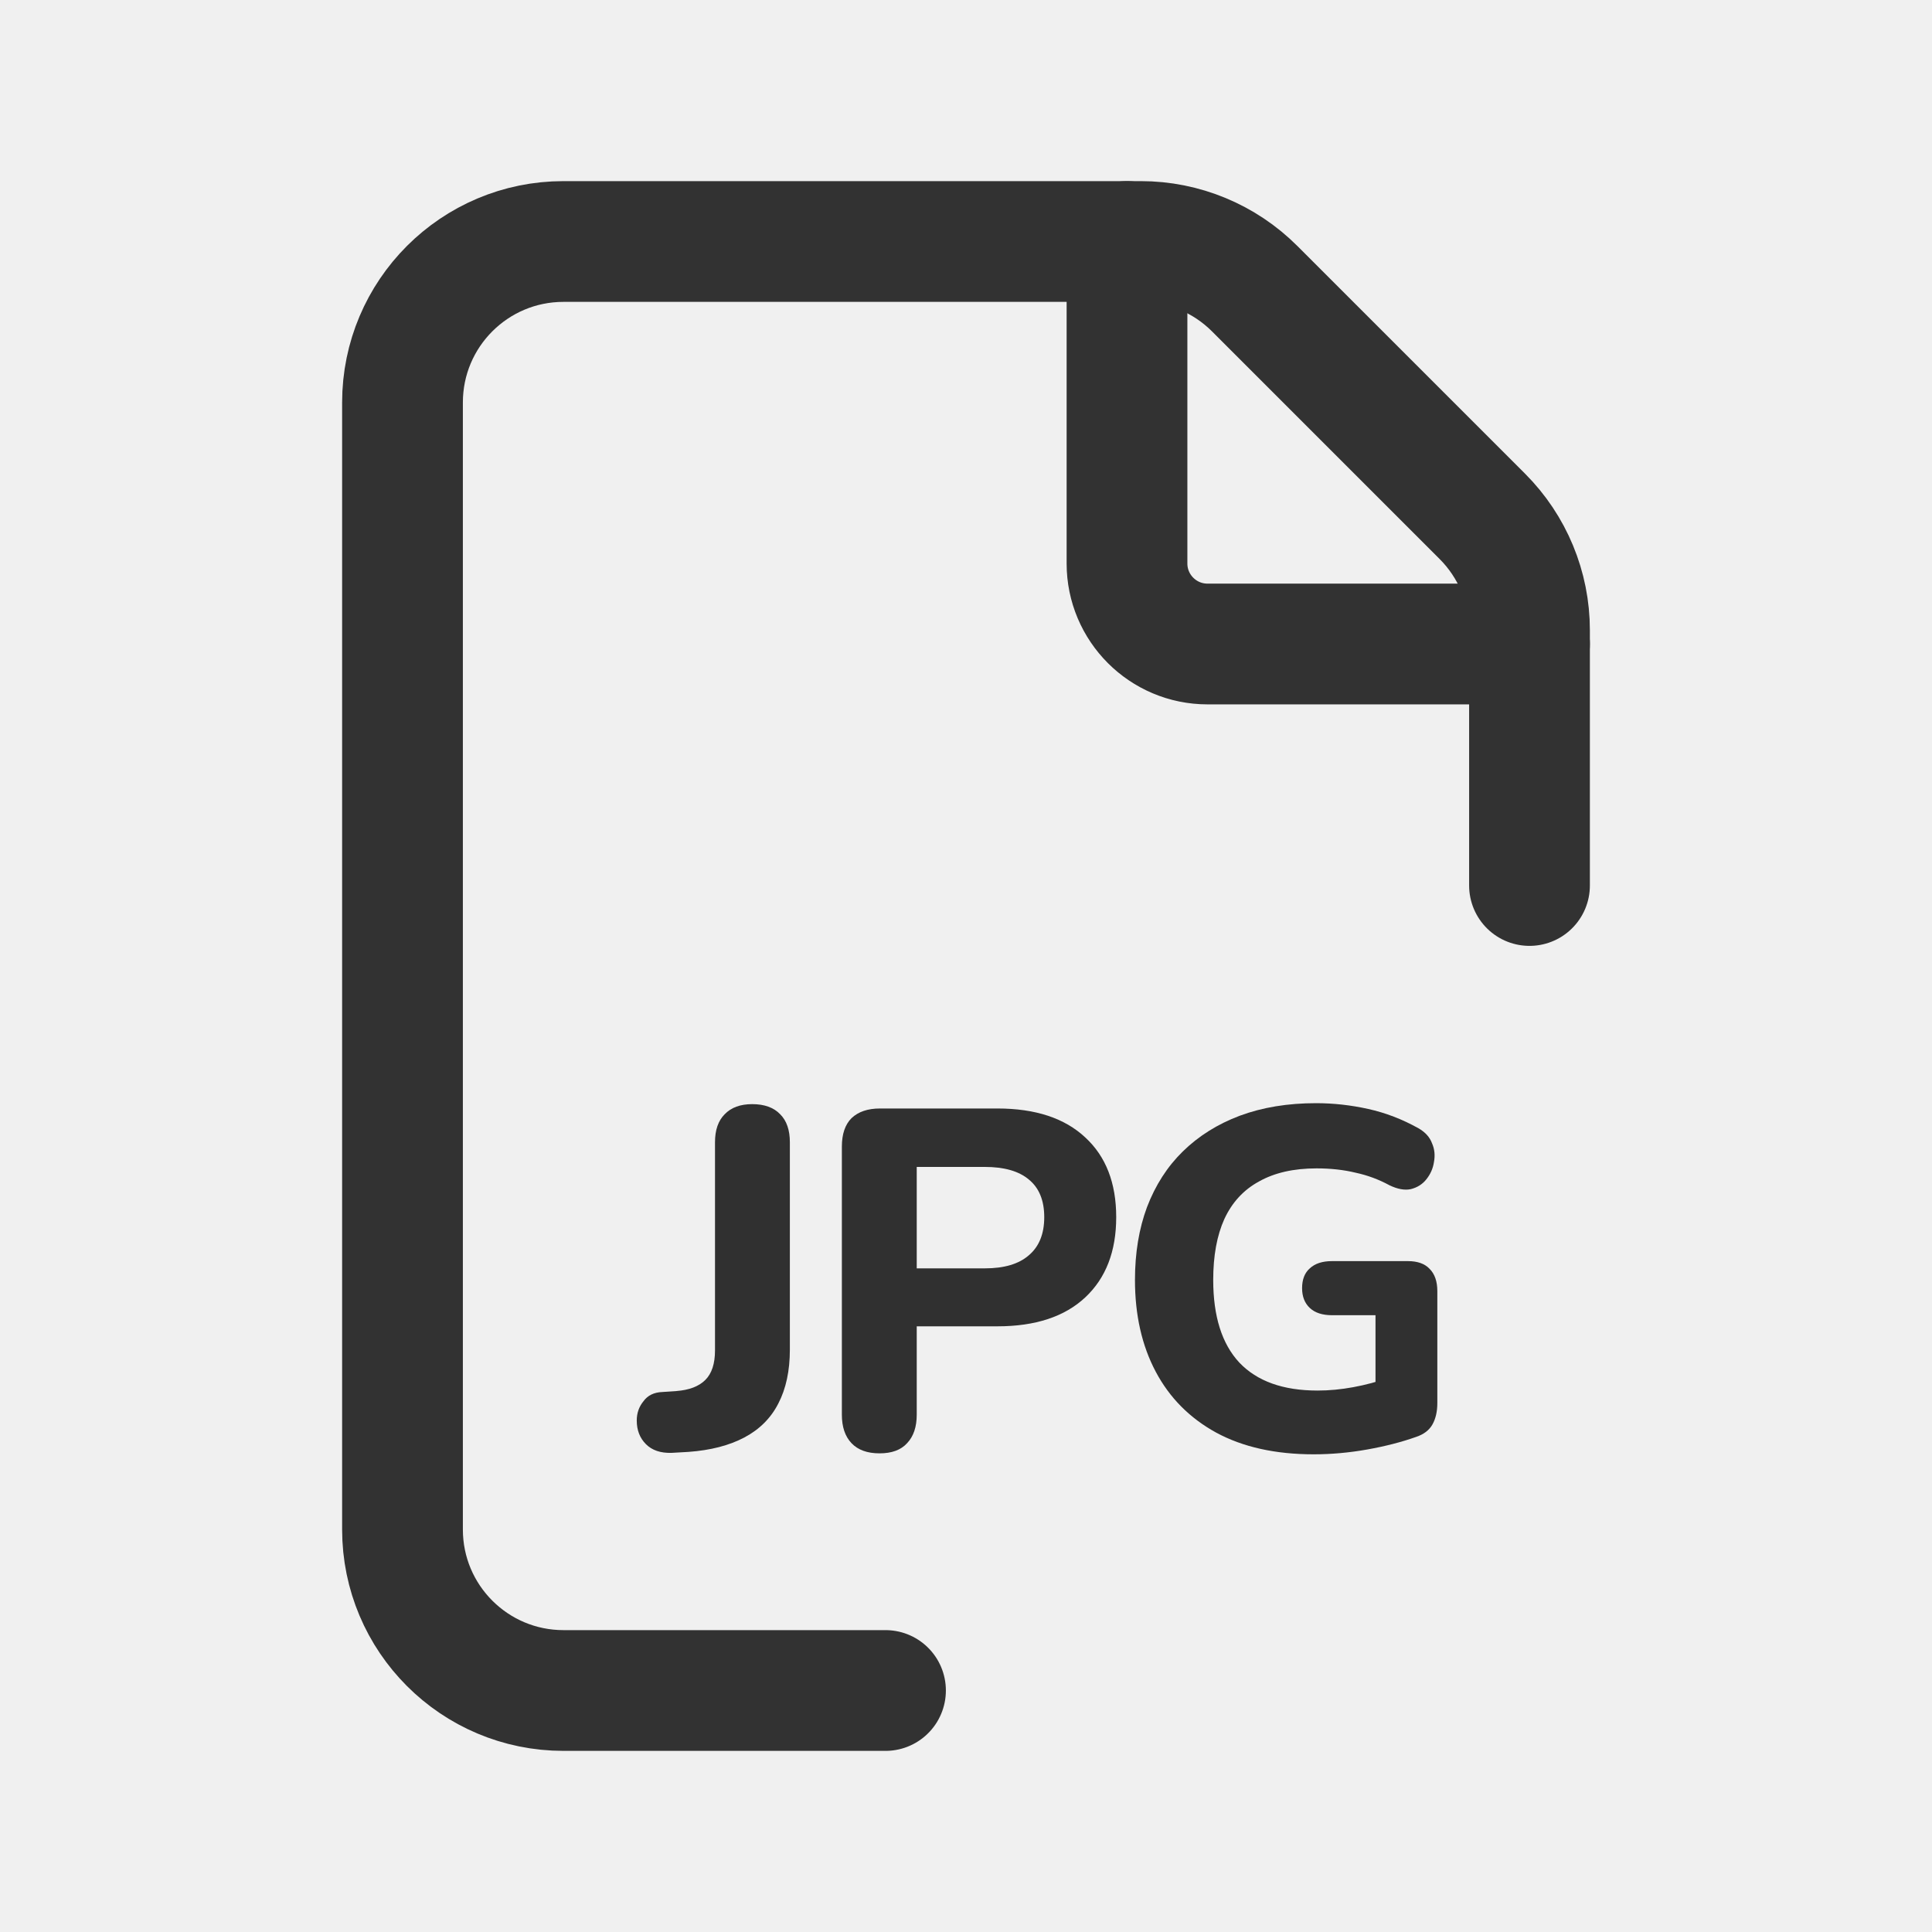
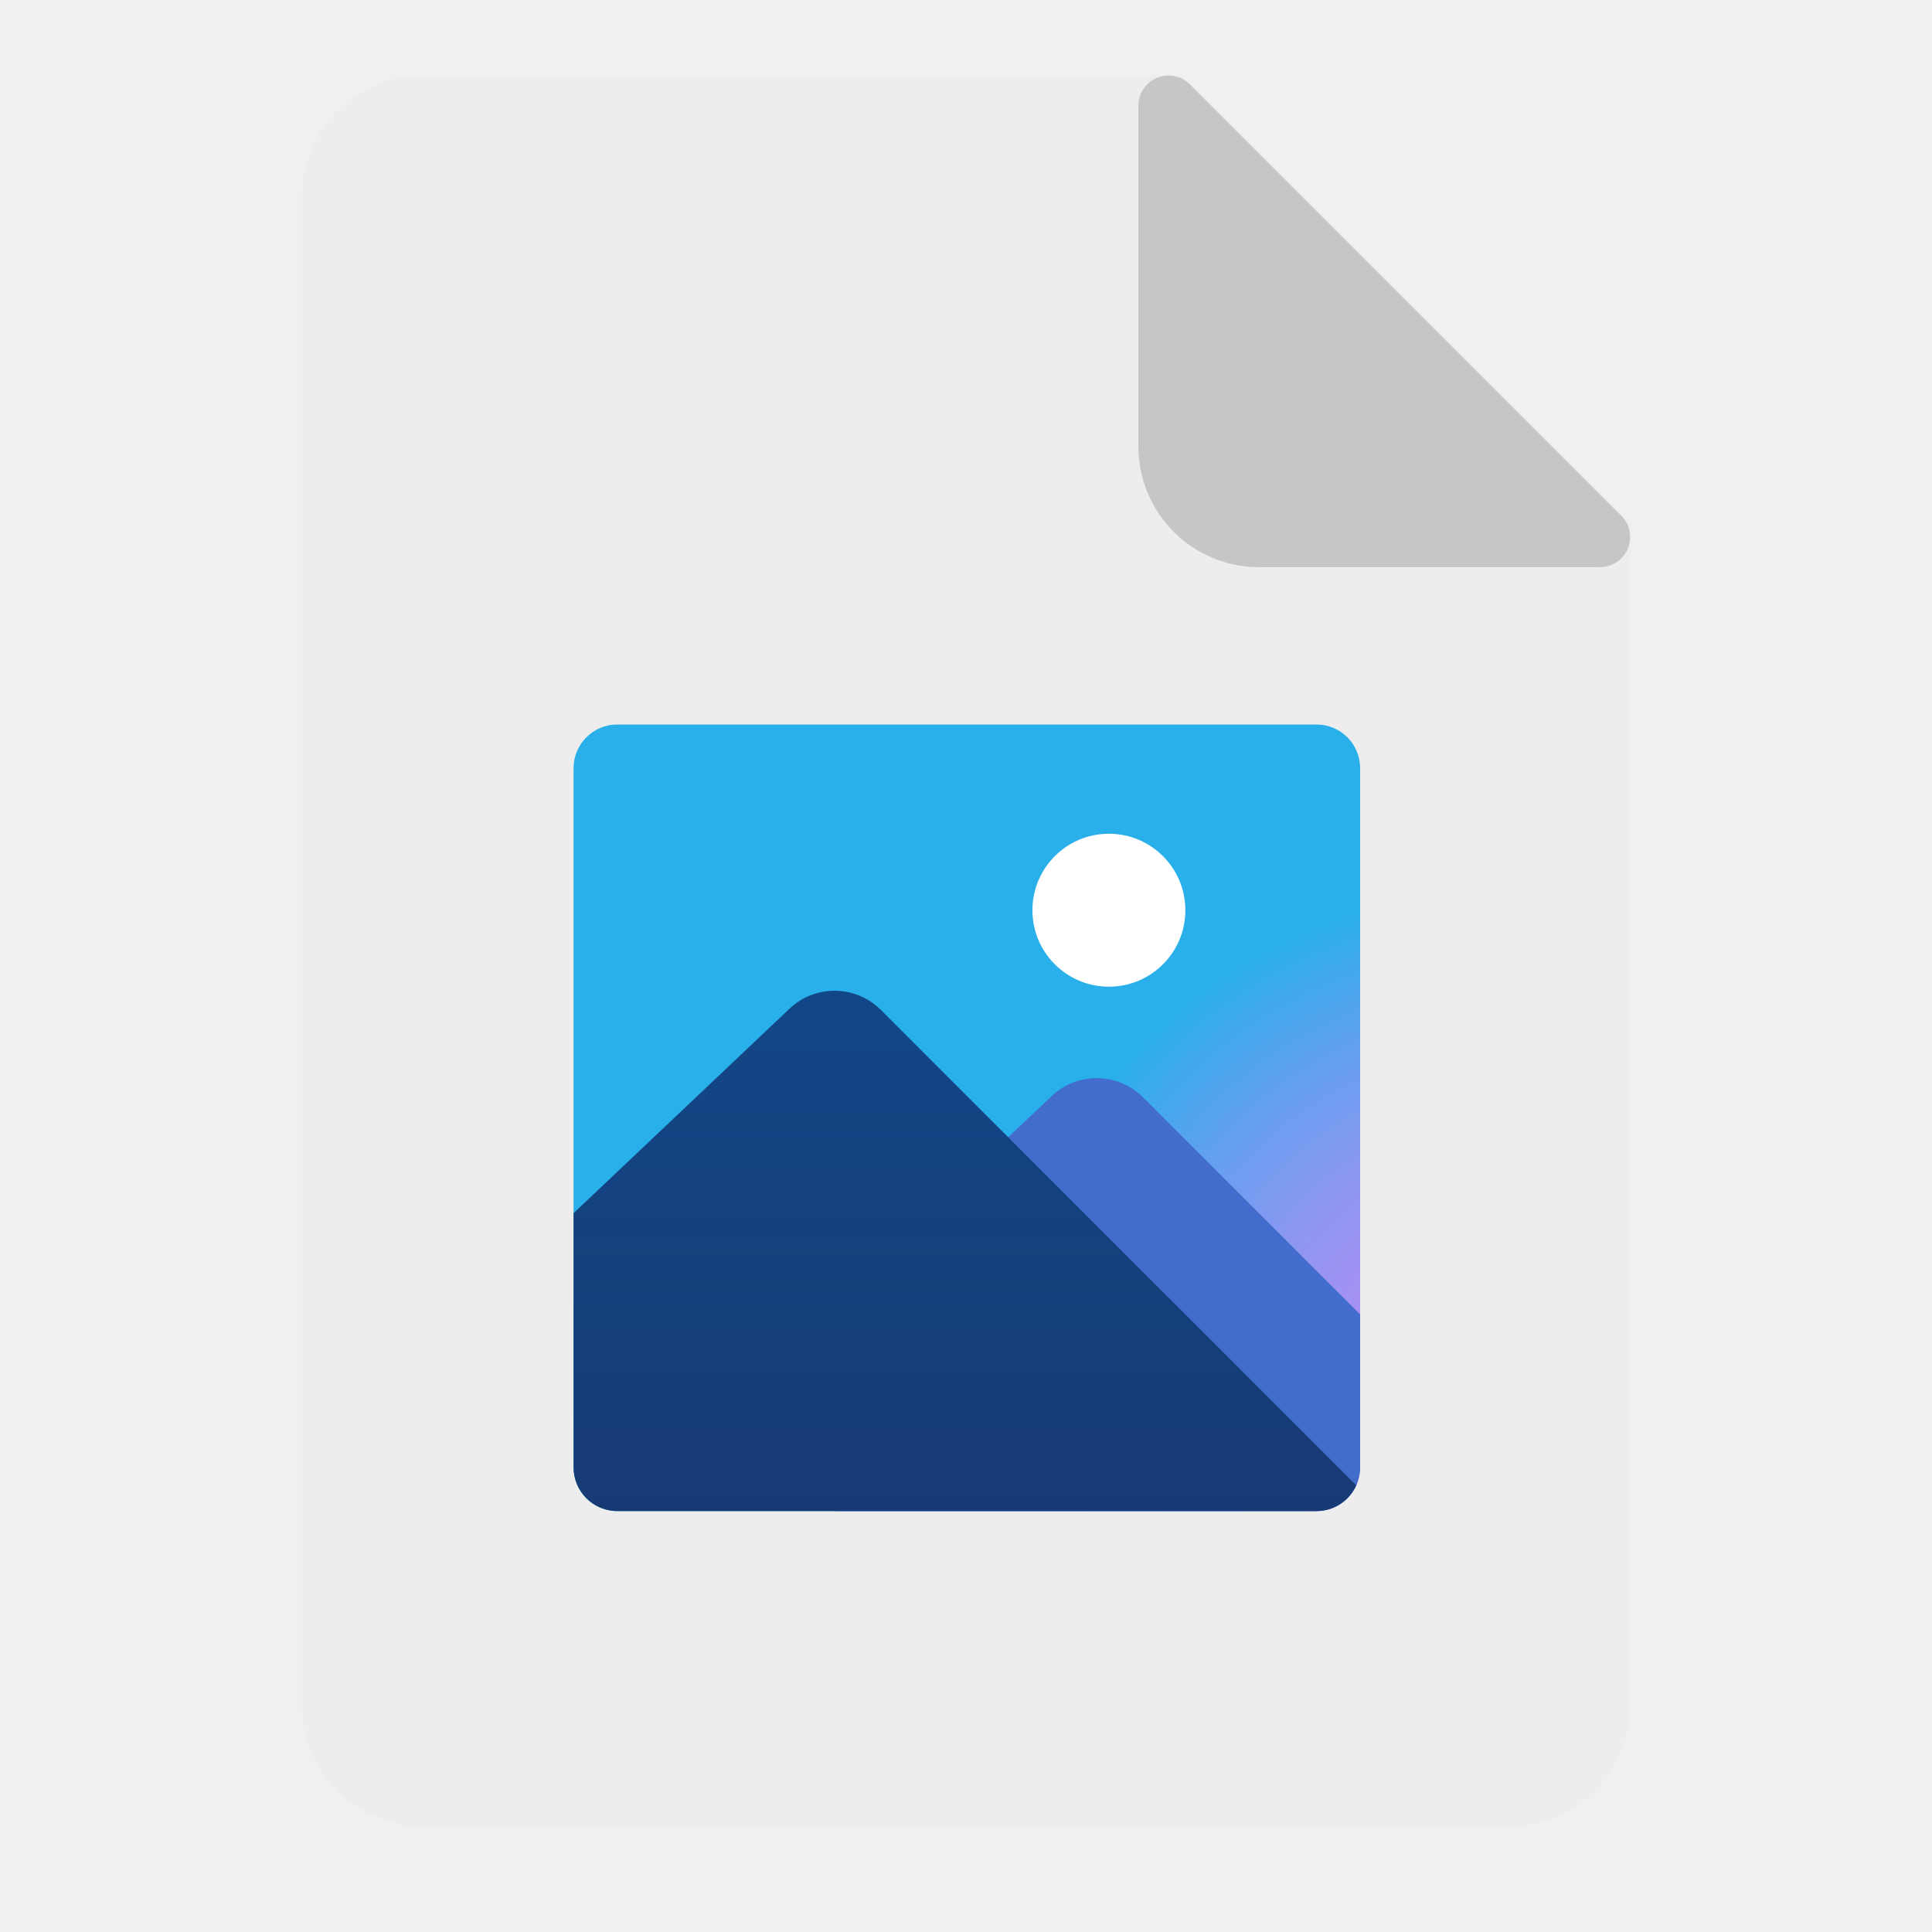
<svg xmlns="http://www.w3.org/2000/svg" width="24" height="24" viewBox="0 0 24 24" fill="none">
-   <g clip-path="url(#clip0_884_7186)">
-     <path d="M19 11V7.828C19 7.298 18.789 6.789 18.414 6.414L15.586 3.586C15.211 3.211 14.702 3 14.172 3H7C5.895 3 5 3.895 5 5V19C5 20.105 5.895 21 7 21H11" stroke="#323232" stroke-width="1.5" stroke-linecap="round" stroke-linejoin="round" />
-     <path d="M19 8H15C14.448 8 14 7.552 14 7V3" stroke="#323232" stroke-width="1.5" stroke-linecap="round" stroke-linejoin="round" />
-     <path d="M8.342 18.048C8.206 18.052 8.1 18.016 8.024 17.94C7.948 17.864 7.91 17.766 7.91 17.646C7.91 17.554 7.938 17.474 7.994 17.406C8.046 17.334 8.124 17.296 8.228 17.292L8.402 17.28C8.562 17.268 8.682 17.222 8.762 17.142C8.842 17.062 8.882 16.94 8.882 16.776V14.19C8.882 14.038 8.922 13.922 9.002 13.842C9.082 13.758 9.196 13.716 9.344 13.716C9.496 13.716 9.612 13.758 9.692 13.842C9.772 13.922 9.812 14.038 9.812 14.19V16.764C9.812 17.028 9.764 17.252 9.668 17.436C9.576 17.616 9.436 17.756 9.248 17.856C9.06 17.956 8.828 18.016 8.552 18.036L8.342 18.048Z" fill="#303030" />
-     <path d="M10.926 18.054C10.774 18.054 10.658 18.012 10.578 17.928C10.498 17.844 10.458 17.726 10.458 17.574V14.244C10.458 14.088 10.498 13.97 10.578 13.89C10.662 13.81 10.78 13.77 10.932 13.77H12.39C12.862 13.77 13.226 13.89 13.482 14.13C13.738 14.366 13.866 14.696 13.866 15.12C13.866 15.544 13.738 15.876 13.482 16.116C13.226 16.356 12.862 16.476 12.39 16.476H11.388V17.574C11.388 17.726 11.348 17.844 11.268 17.928C11.192 18.012 11.078 18.054 10.926 18.054ZM11.388 15.756H12.234C12.474 15.756 12.656 15.702 12.78 15.594C12.908 15.486 12.972 15.328 12.972 15.12C12.972 14.912 12.908 14.756 12.78 14.652C12.656 14.548 12.474 14.496 12.234 14.496H11.388V15.756Z" fill="#303030" />
-     <path d="M16.319 18.066C15.843 18.066 15.439 17.976 15.107 17.796C14.779 17.616 14.529 17.364 14.357 17.04C14.185 16.716 14.099 16.336 14.099 15.9C14.099 15.564 14.149 15.262 14.249 14.994C14.353 14.722 14.501 14.492 14.693 14.304C14.889 14.112 15.125 13.964 15.401 13.86C15.681 13.756 15.997 13.704 16.349 13.704C16.565 13.704 16.781 13.728 16.997 13.776C17.213 13.824 17.421 13.904 17.621 14.016C17.705 14.064 17.761 14.126 17.789 14.202C17.821 14.274 17.829 14.352 17.813 14.436C17.801 14.516 17.769 14.588 17.717 14.652C17.669 14.712 17.605 14.752 17.525 14.772C17.449 14.788 17.361 14.772 17.261 14.724C17.129 14.652 16.989 14.6 16.841 14.568C16.693 14.532 16.531 14.514 16.355 14.514C16.071 14.514 15.833 14.568 15.641 14.676C15.449 14.78 15.305 14.936 15.209 15.144C15.117 15.348 15.071 15.6 15.071 15.9C15.071 16.352 15.179 16.694 15.395 16.926C15.615 17.158 15.939 17.274 16.367 17.274C16.511 17.274 16.659 17.26 16.811 17.232C16.963 17.204 17.113 17.164 17.261 17.112L17.087 17.49V16.338H16.547C16.427 16.338 16.335 16.308 16.271 16.248C16.207 16.188 16.175 16.106 16.175 16.002C16.175 15.894 16.207 15.812 16.271 15.756C16.335 15.696 16.427 15.666 16.547 15.666H17.489C17.609 15.666 17.699 15.698 17.759 15.762C17.823 15.826 17.855 15.918 17.855 16.038V17.43C17.855 17.534 17.835 17.622 17.795 17.694C17.755 17.766 17.687 17.818 17.591 17.85C17.411 17.914 17.209 17.966 16.985 18.006C16.761 18.046 16.539 18.066 16.319 18.066Z" fill="#303030" />
-   </g>
+   <path d="M14.671 0.938H5.25C4.852 0.938 4.471 1.096 4.189 1.377C3.908 1.658 3.75 2.04 3.75 2.438V21.188C3.75 21.585 3.908 21.967 4.189 22.248C4.471 22.529 4.852 22.688 5.25 22.688H18.75C19.148 22.688 19.529 22.529 19.811 22.248C20.092 21.967 20.25 21.585 20.25 21.188V6.516L14.671 0.938Z" fill="#EDEDED" />
+   <path d="M20.14 6.406L14.781 1.047C14.729 0.995 14.662 0.959 14.589 0.945C14.517 0.93 14.441 0.938 14.373 0.966C14.304 0.995 14.246 1.043 14.205 1.104C14.163 1.166 14.141 1.238 14.141 1.313V5.546C14.141 5.944 14.299 6.326 14.581 6.607C14.862 6.888 15.243 7.046 15.641 7.046H19.875C19.949 7.046 20.022 7.024 20.083 6.983C20.145 6.942 20.193 6.883 20.221 6.815C20.25 6.746 20.257 6.671 20.243 6.598C20.228 6.525 20.193 6.459 20.14 6.406Z" fill="#C6C6C6" />
+   <path d="M16.354 9H7.668C7.368 9 7.125 9.243 7.125 9.543V18.229C7.125 18.529 7.368 18.771 7.668 18.771H16.354C16.654 18.771 16.896 18.529 16.896 18.229V9.543C16.896 9.243 16.654 9 16.354 9Z" fill="url(#paint0_radial_912_7090)" />
+   <path d="M14.2 13.632C13.888 13.32 13.384 13.313 13.064 13.616L10.382 16.157V18.771H16.354C16.653 18.771 16.896 18.529 16.896 18.229V16.328L14.2 13.632Z" fill="#436DCD" />
+   <path d="M13.775 12.257C14.3 12.257 14.725 11.832 14.725 11.307C14.725 10.783 14.3 10.357 13.775 10.357C13.25 10.357 12.825 10.783 12.825 11.307C12.825 11.832 13.25 12.257 13.775 12.257Z" fill="white" />
+   <path d="M7.668 18.771H16.354C16.574 18.771 16.763 18.64 16.848 18.451L10.943 12.546C10.631 12.234 10.127 12.227 9.807 12.531L7.125 15.071V18.228C7.125 18.528 7.368 18.771 7.668 18.771Z" fill="url(#paint1_linear_912_7090)" />
  <defs>
-     <clipPath id="clip0_884_7186">
-       <rect width="24" height="24" fill="white" />
-     </clipPath>
+     <radialGradient id="paint0_radial_912_7090" cx="0" cy="0" r="1" gradientUnits="userSpaceOnUse" gradientTransform="translate(18.6545 17.2718) scale(6.22712)">
+       <stop stop-color="#BD8AF5" />
+       <stop offset="0.137" stop-color="#B88BF5" />
+       <stop offset="0.309" stop-color="#A88FF3" />
+       <stop offset="0.499" stop-color="#8F96F2" />
+       <stop offset="0.702" stop-color="#6B9EEF" />
+       <stop offset="0.913" stop-color="#3EAAEC" />
+       <stop offset="1" stop-color="#29AFEA" />
+     </radialGradient>
+     <linearGradient id="paint1_linear_912_7090" x1="11.986" y1="12.293" x2="11.986" y2="18.884" gradientUnits="userSpaceOnUse">
+       <stop stop-color="#124787" />
+       <stop offset="0.923" stop-color="#173B75" />
+       <stop offset="1" stop-color="#173A73" />
+     </linearGradient>
  </defs>
</svg>
